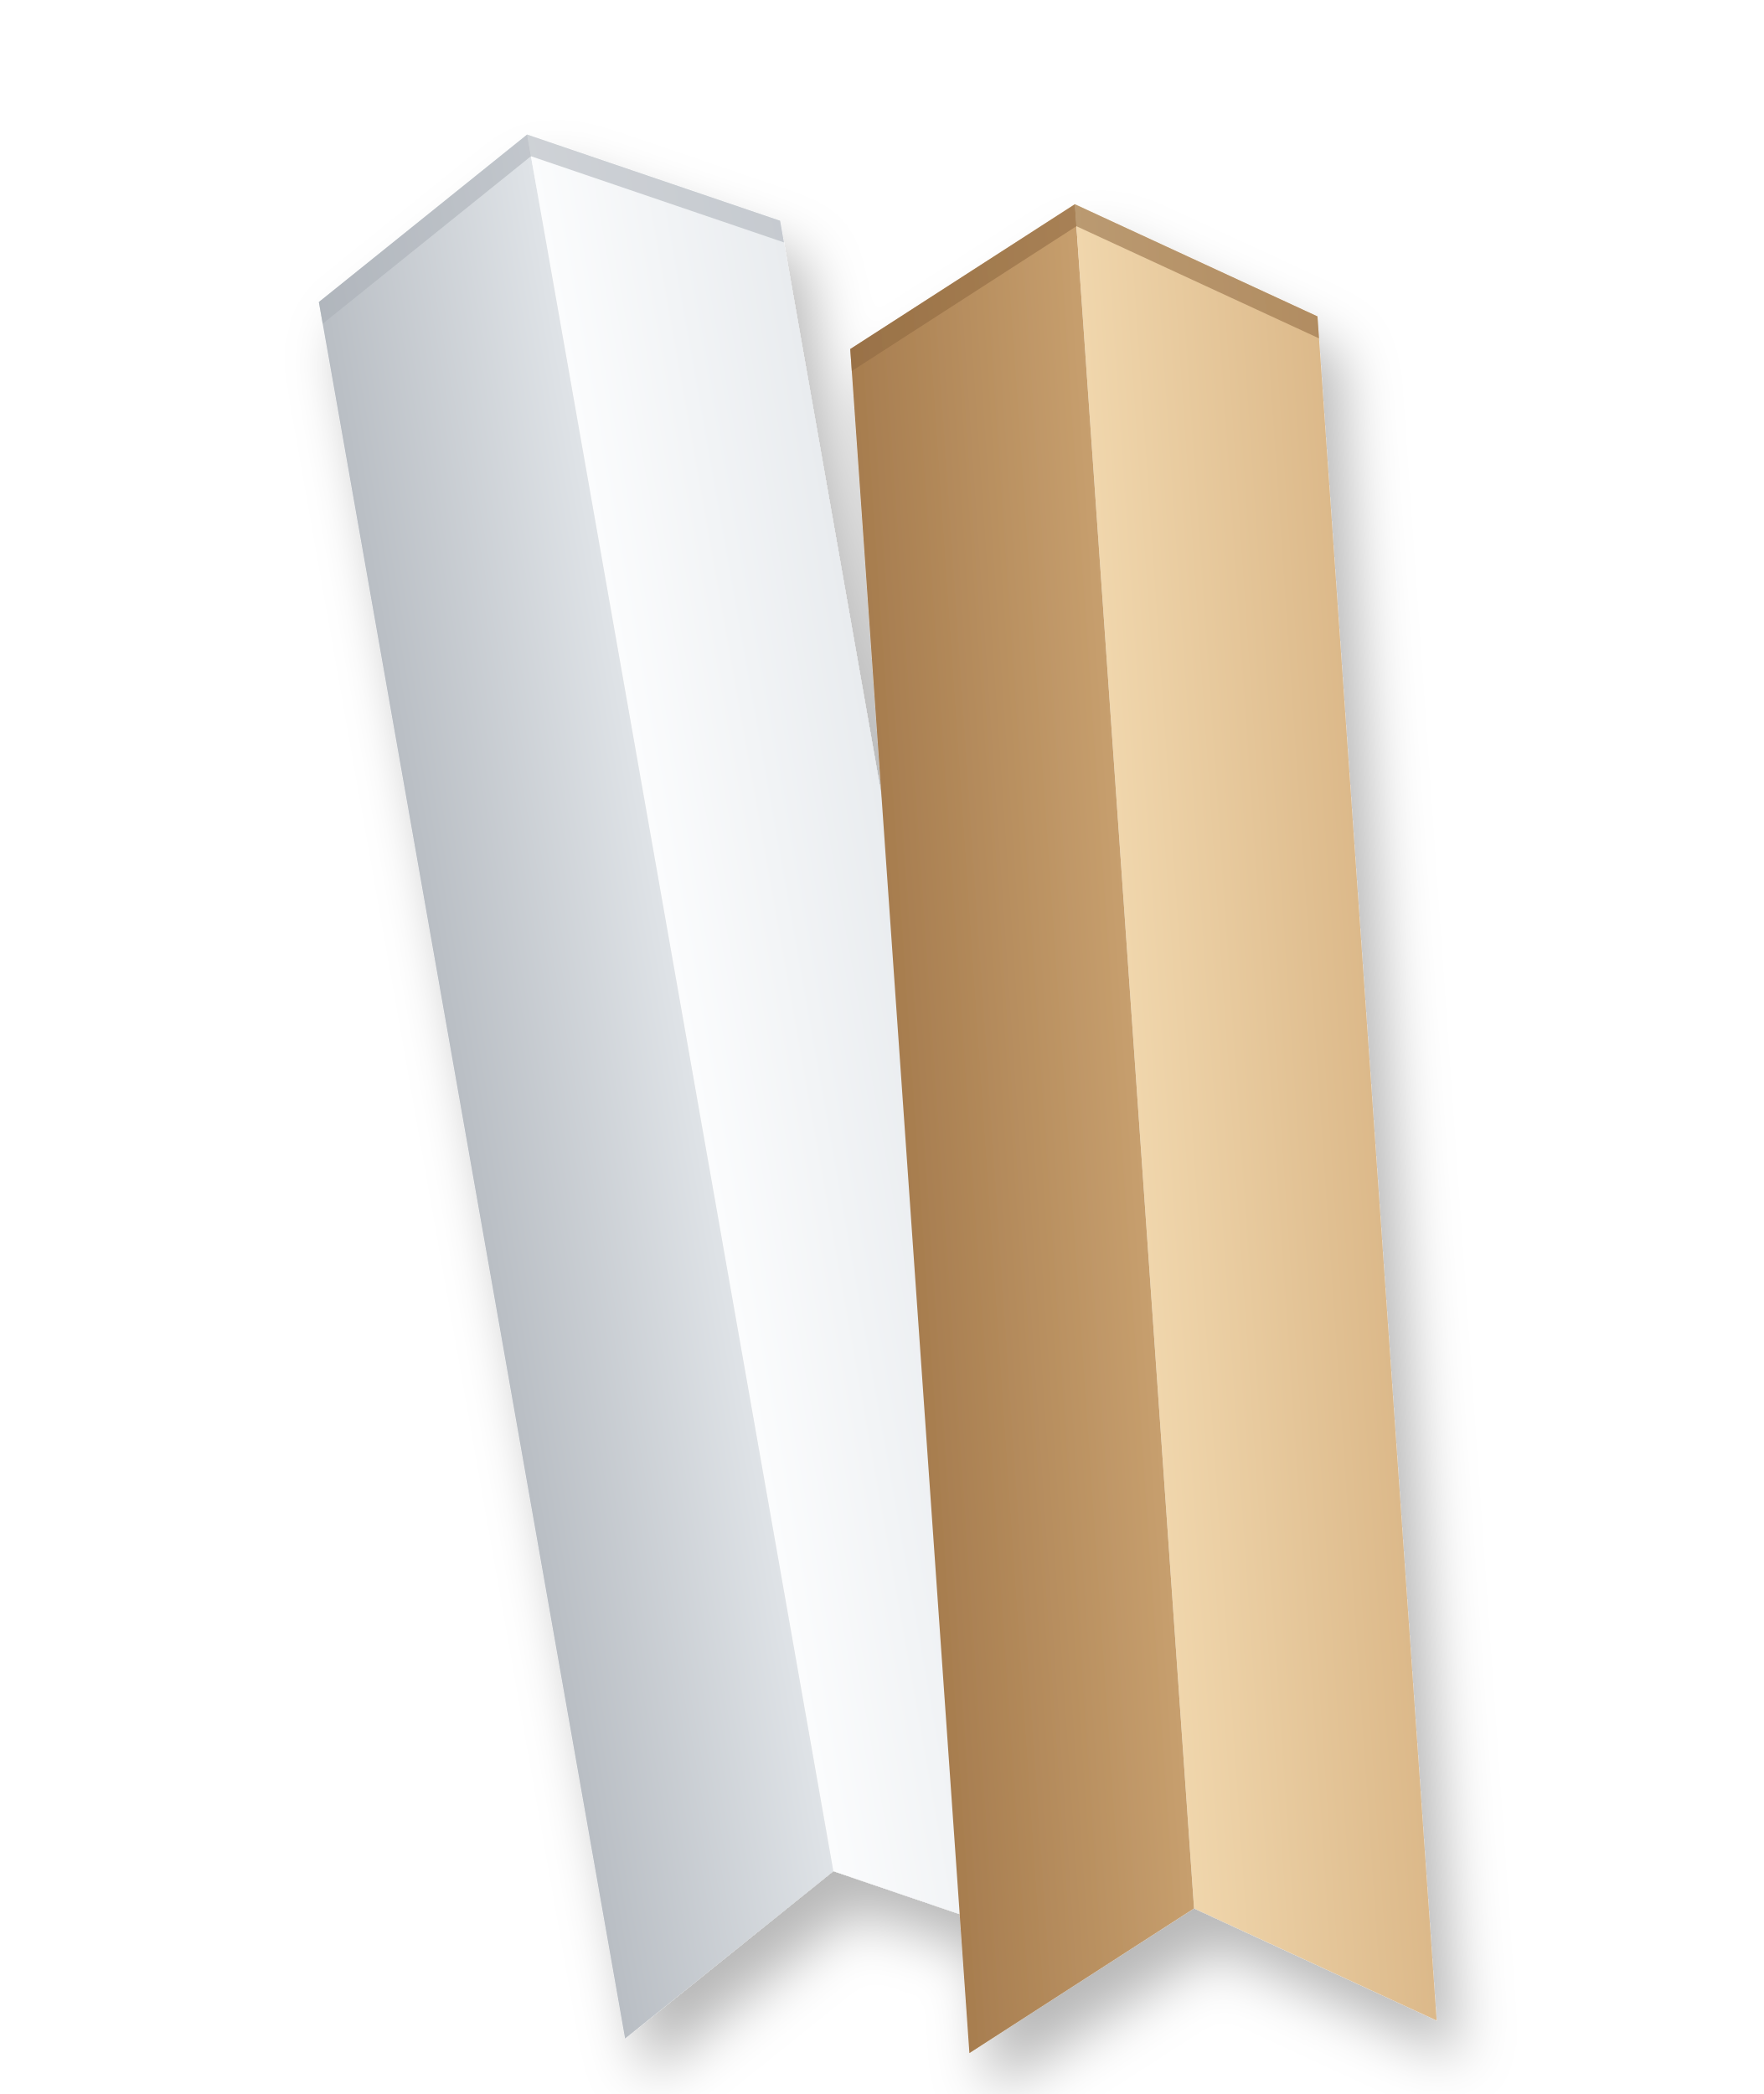
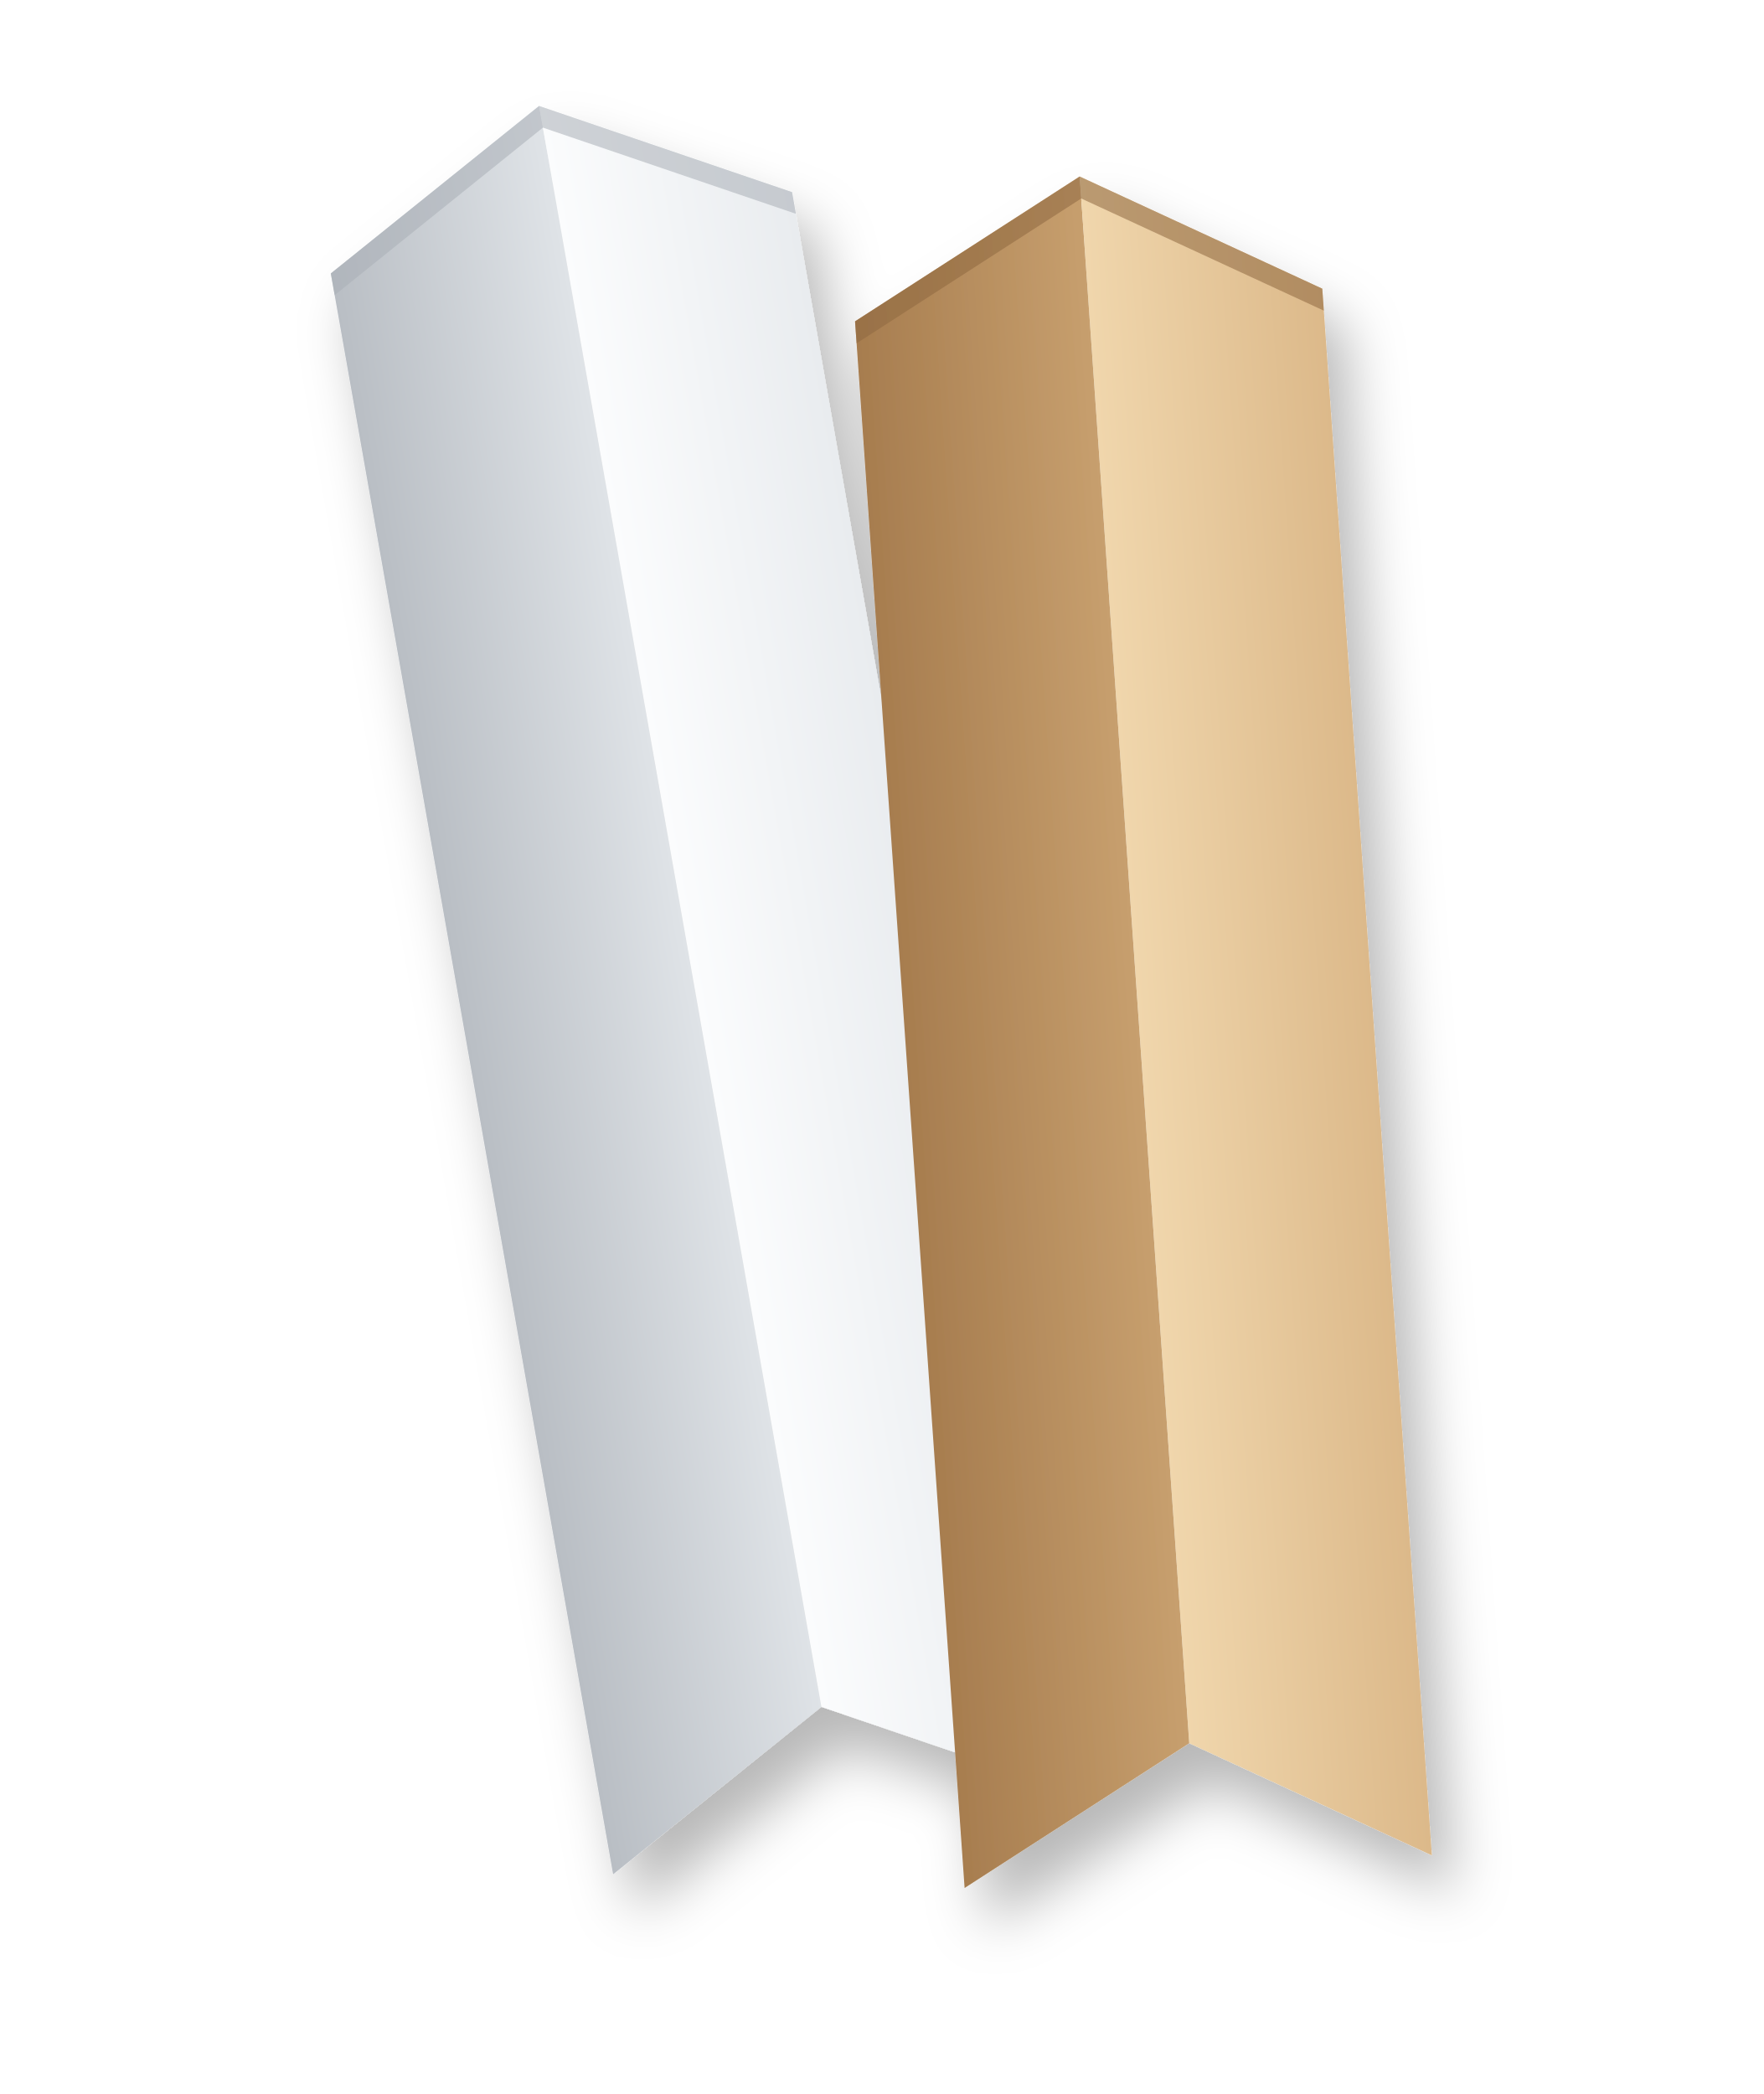
<svg xmlns="http://www.w3.org/2000/svg" viewBox="0 0 640 760" width="640" height="760">
  <defs>
    <filter id="sh" x="-20%" y="-20%" width="140%" height="140%">
      <feGaussianBlur in="SourceAlpha" stdDeviation="10" />
      <feOffset dx="8" dy="14" />
      <feComponentTransfer>
        <feFuncA type="linear" slope=".28" />
      </feComponentTransfer>
      <feMerge>
        <feMergeNode />
        <feMergeNode in="SourceGraphic" />
      </feMerge>
    </filter>
  </defs>
  <g filter="url(#sh)">
-     <g transform="rotate(-10 255 410.0)">
+     <g transform="rotate(-10 255 375.0)">
      <defs>
        <linearGradient id="la" x1="0" x2="1">
          <stop offset="0" stop-color="#b9bec4" />
          <stop offset="1" stop-color="#dfe3e7" />
        </linearGradient>
        <linearGradient id="ra" x1="0" x2="1">
          <stop offset="0" stop-color="#fbfcfd" />
          <stop offset="1" stop-color="#e9ecef" />
        </linearGradient>
      </defs>
-       <path d="M170,90 L255,43.25 L255,683.25 L170,730 Z" fill="url(#la)" />
-       <path d="M255,43.25 L340,90 L340,730 L255,683.25 Z" fill="url(#ra)" />
-       <path d="M170,90 L255,43.25 L340,90 L340,98 L255,51.25 L170,98 Z" fill="#a9afb6" opacity=".55" />
+       <path d="M170,80 L255,33.25 L255,623.25 L170,670 Z" fill="url(#la)" />
+       <path d="M255,33.25 L340,80 L340,670 L255,623.25 Z" fill="url(#ra)" />
+       <path d="M170,80 L255,33.25 L340,80 L340,88 L255,41.25 L170,88 Z" fill="#a9afb6" opacity=".55" />
    </g>
-     <g transform="rotate(-4 415 430.0)">
+     <g transform="rotate(-4 415 395.0)">
      <defs>
        <linearGradient id="lb" x1="0" x2="1">
          <stop offset="0" stop-color="#a77d4f" />
          <stop offset="1" stop-color="#c79f6e" />
        </linearGradient>
        <linearGradient id="rb" x1="0" x2="1">
          <stop offset="0" stop-color="#f0d6ac" />
          <stop offset="1" stop-color="#dcb98a" />
        </linearGradient>
      </defs>
-       <path d="M330,120 L415,73.25 L415,693.25 L330,740 Z" fill="url(#lb)" />
-       <path d="M415,73.25 L500,120 L500,740 L415,693.25 Z" fill="url(#rb)" />
-       <path d="M330,120 L415,73.25 L500,120 L500,128 L415,81.25 L330,128 Z" fill="#8e6740" opacity=".55" />
+       <path d="M330,110 L415,63.25 L415,633.25 L330,680 Z" fill="url(#lb)" />
+       <path d="M415,63.25 L500,110 L500,680 L415,633.25 Z" fill="url(#rb)" />
+       <path d="M330,110 L415,63.25 L500,110 L500,118 L415,71.25 L330,118 Z" fill="#8e6740" opacity=".55" />
    </g>
  </g>
</svg>
